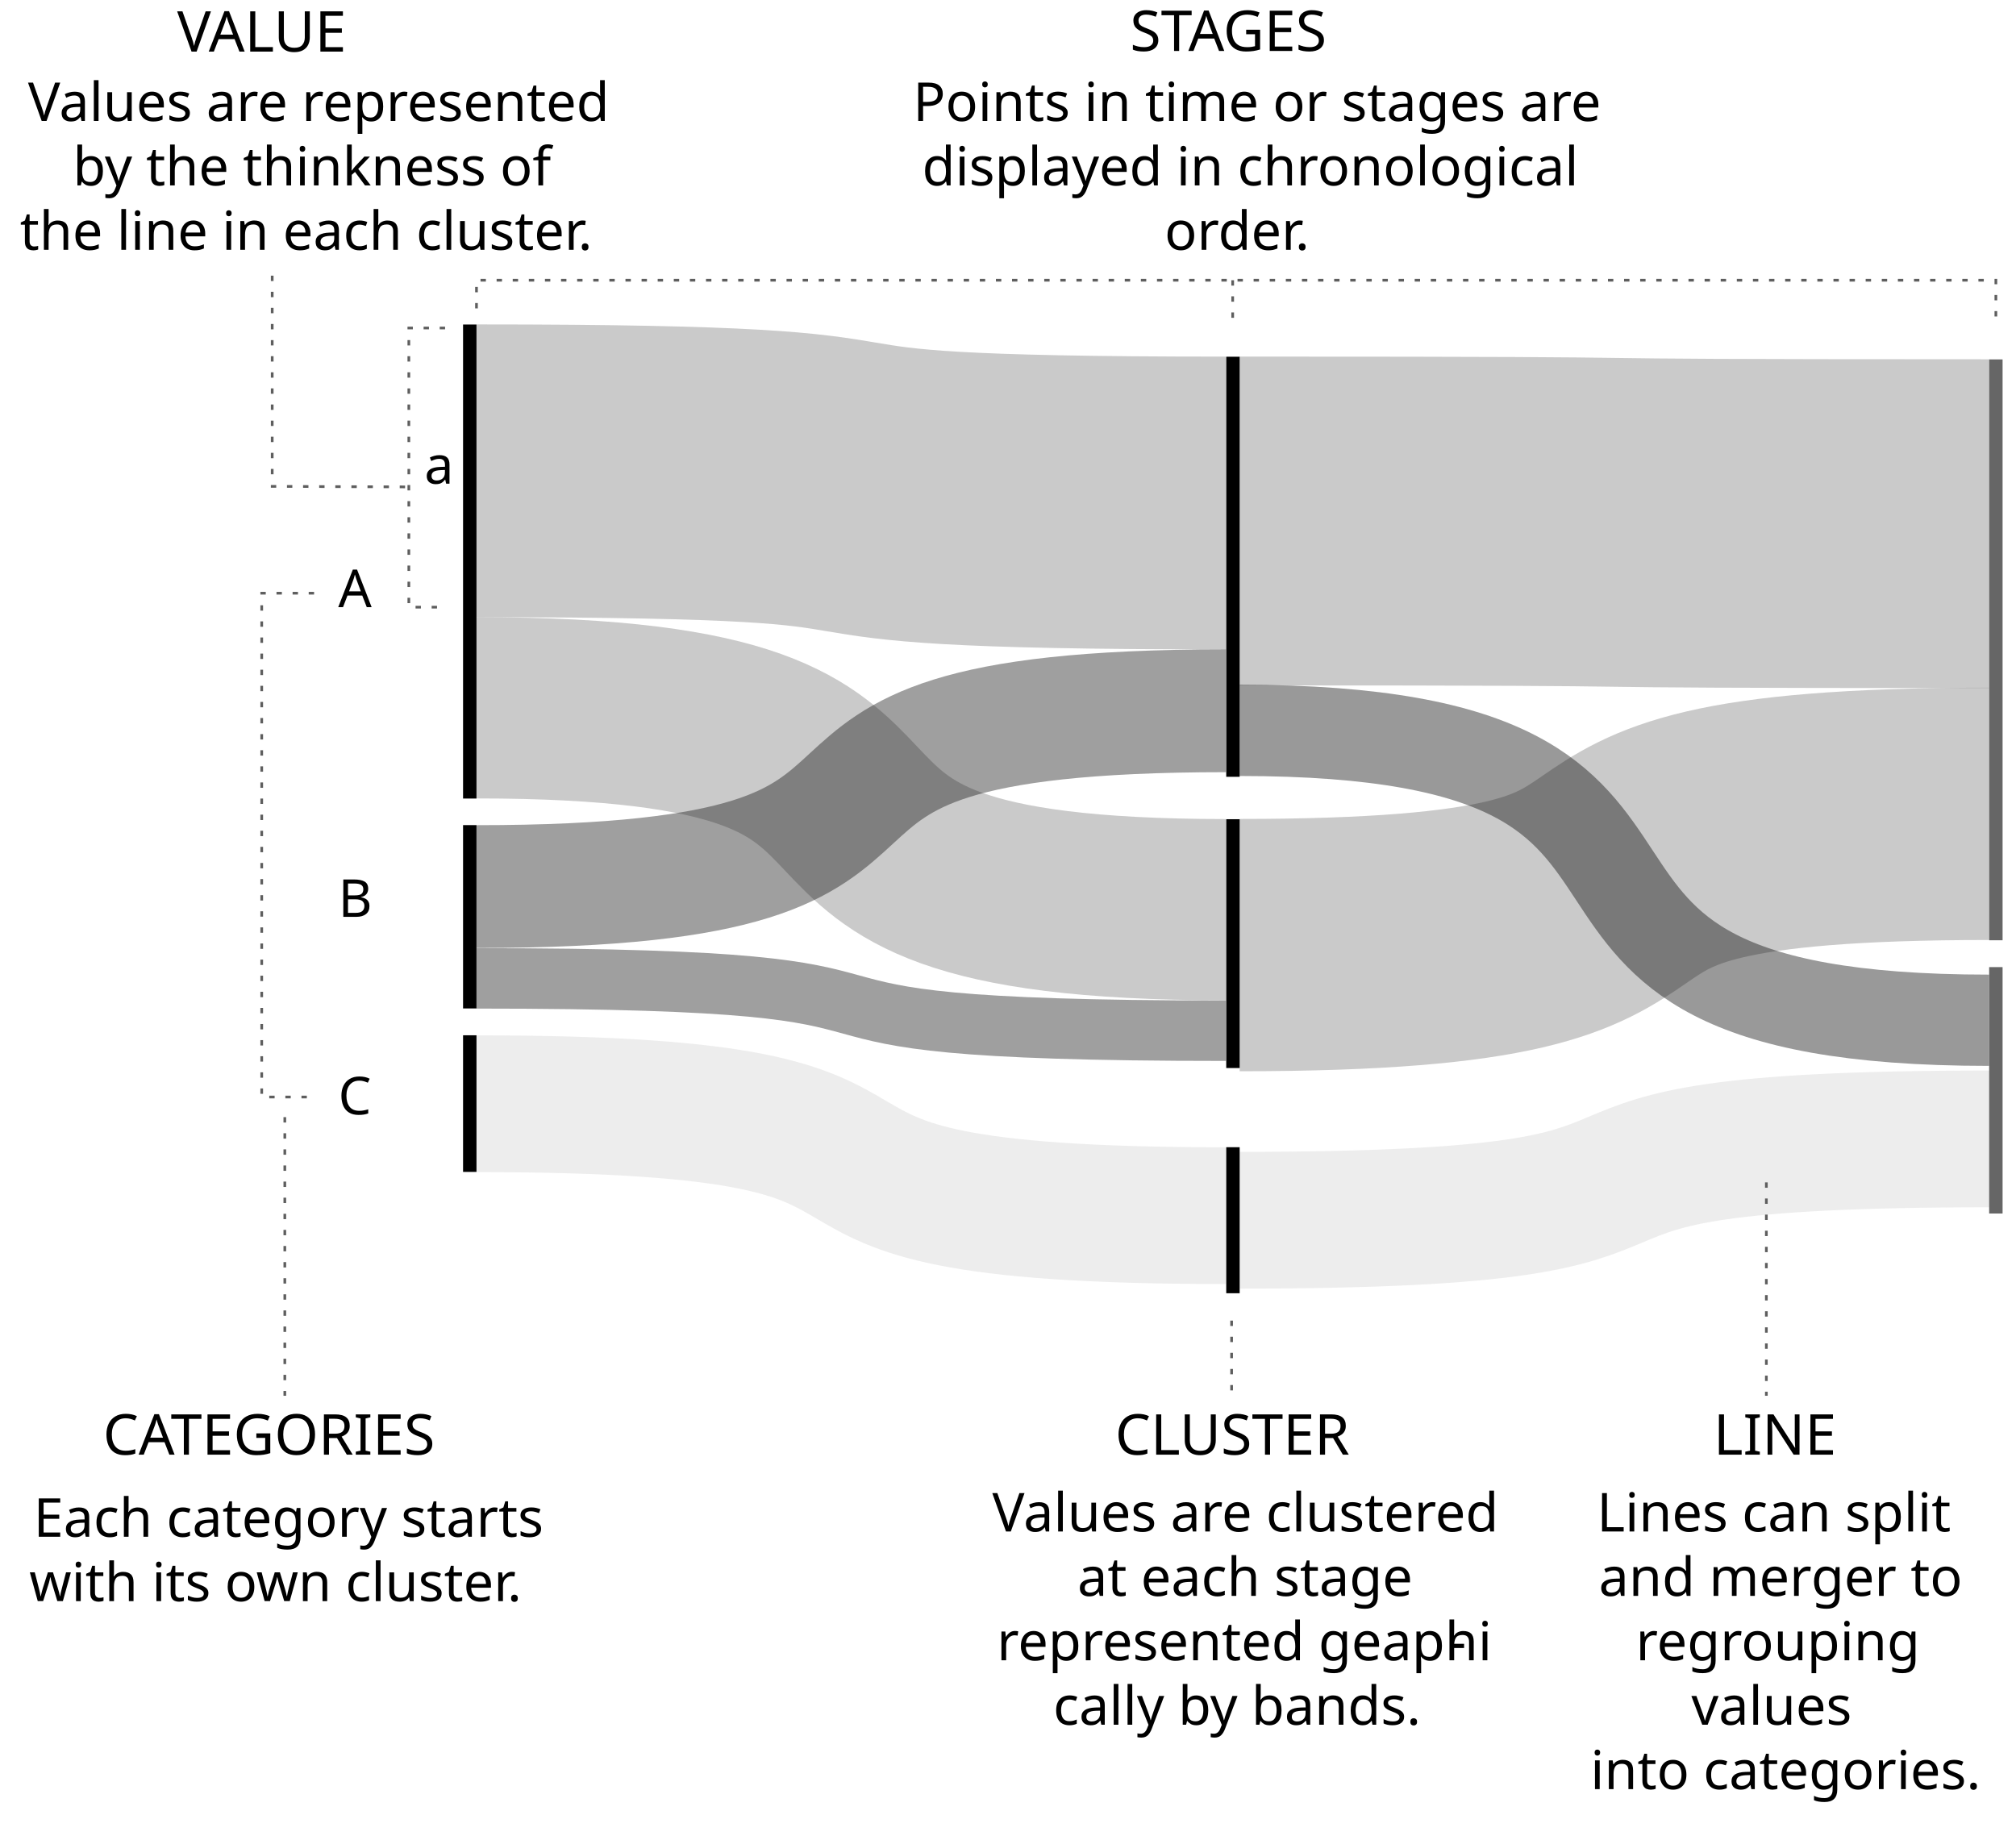
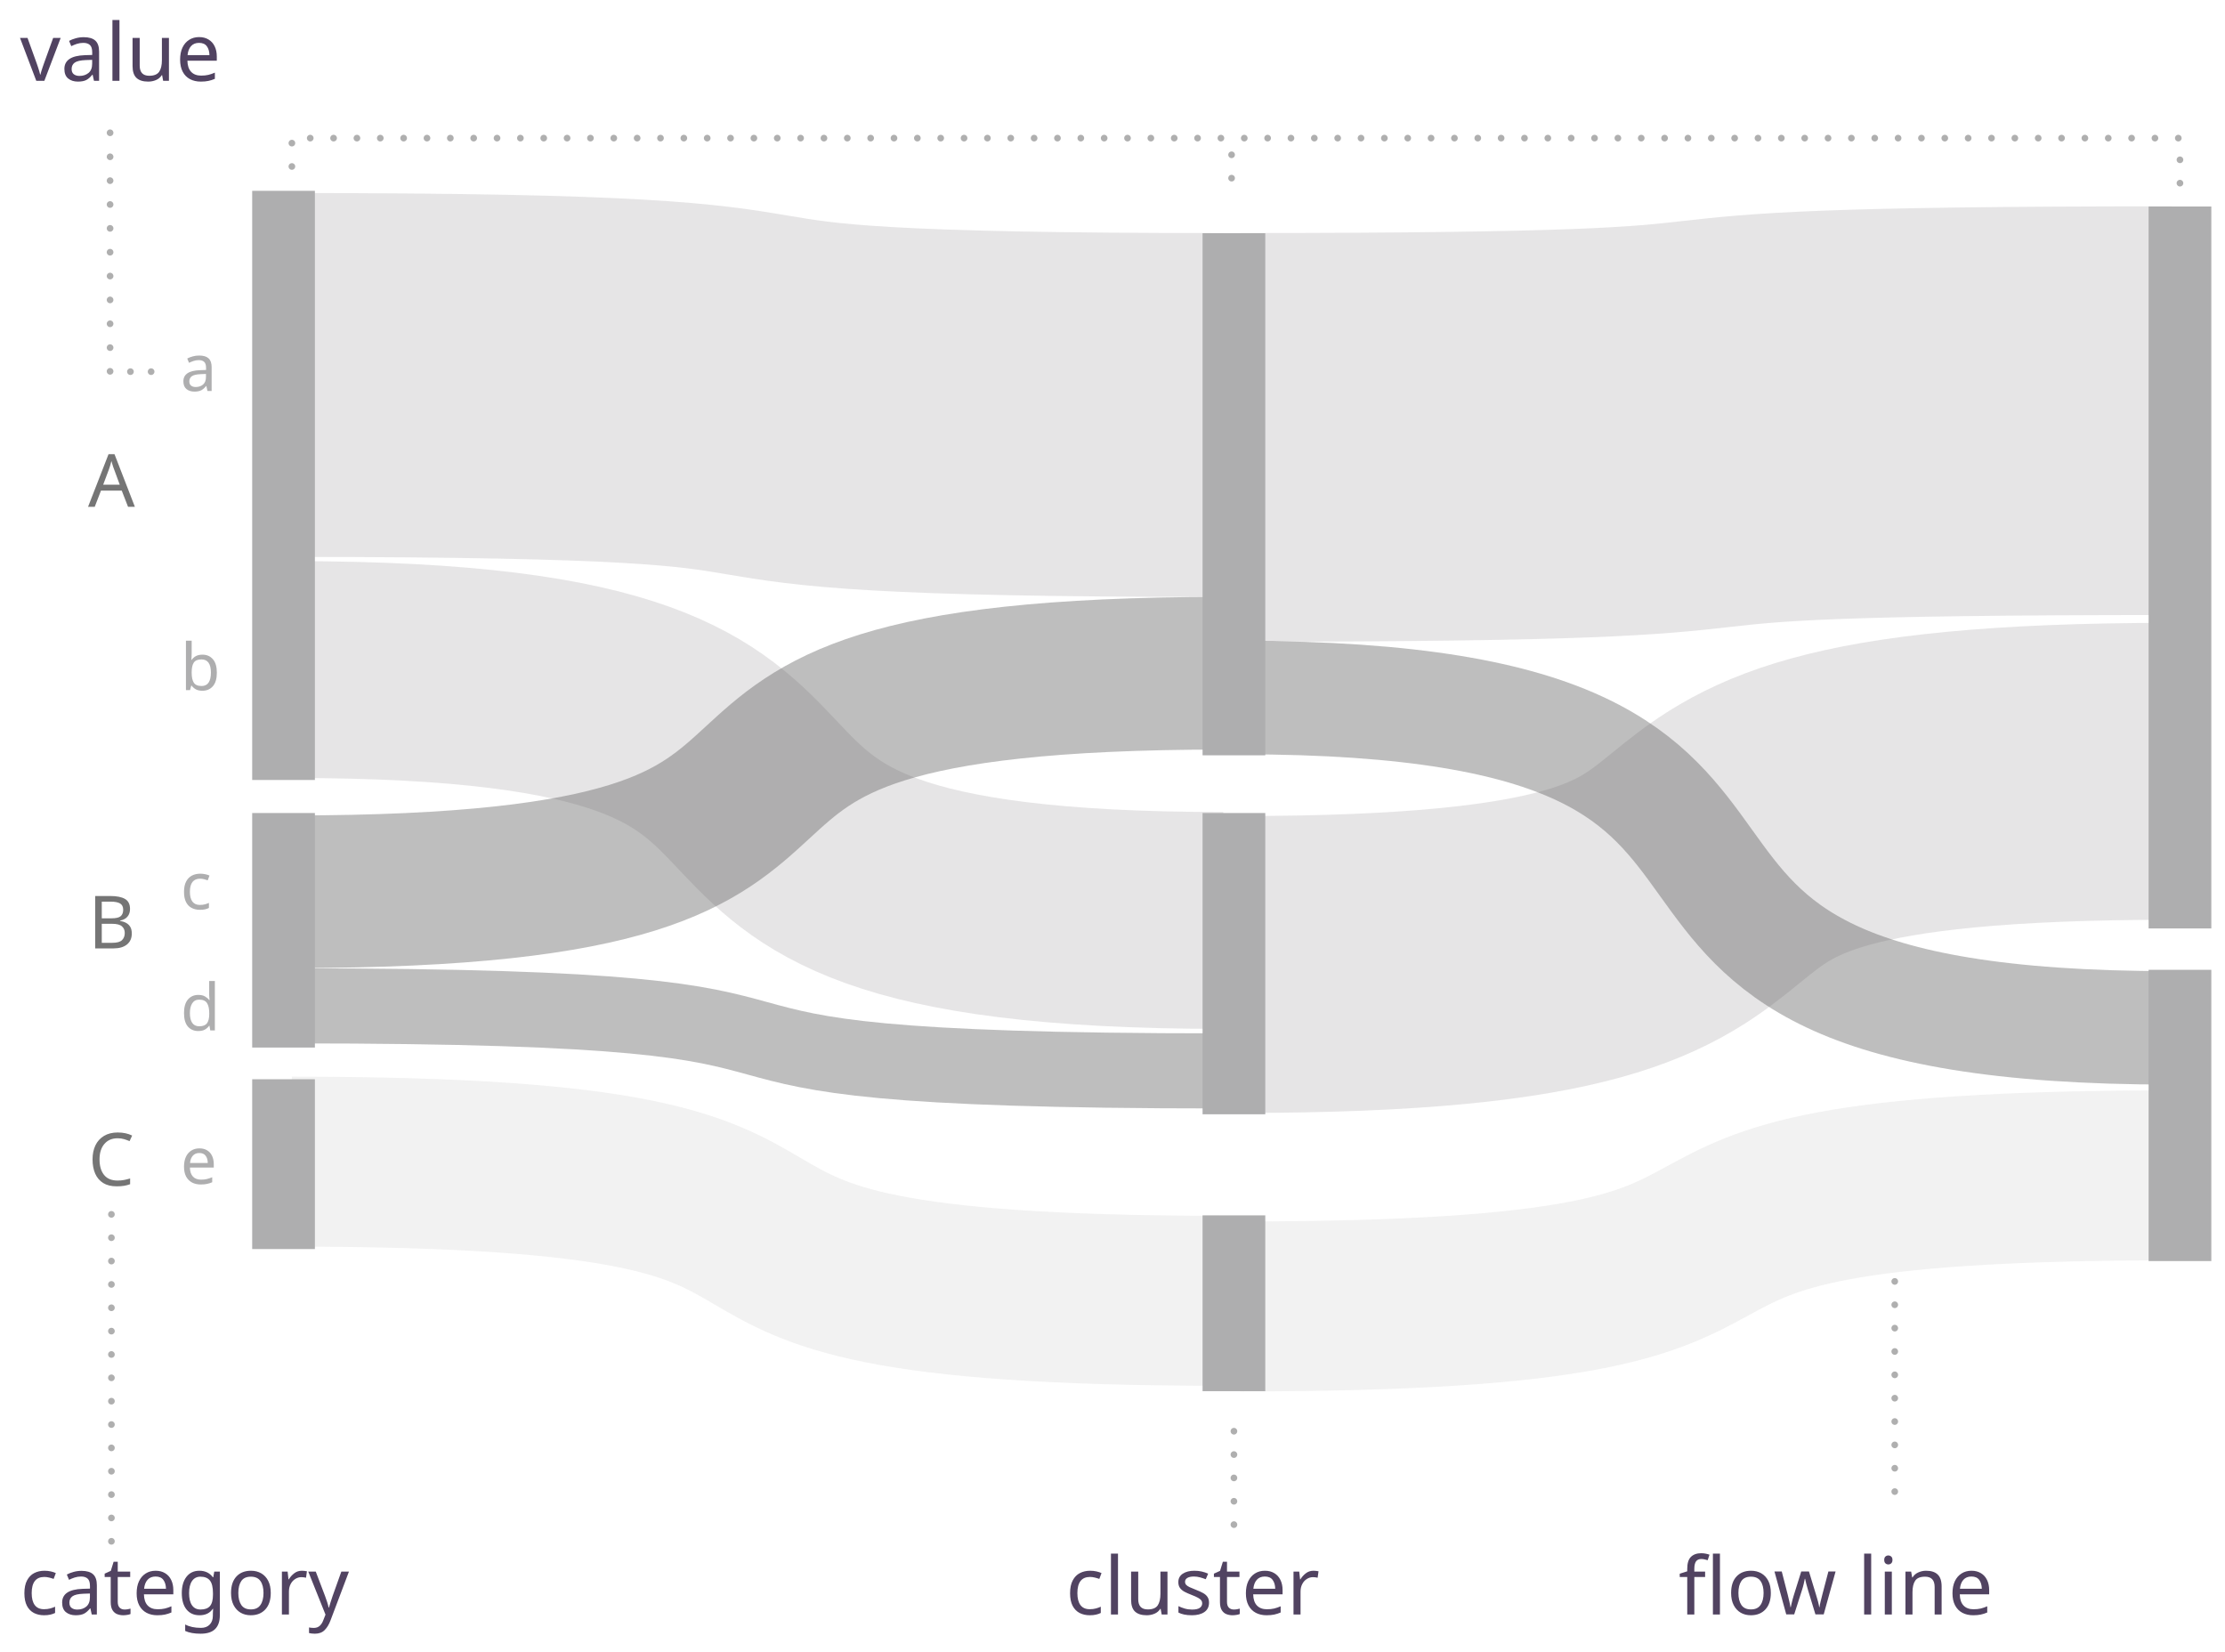
- <svg xmlns="http://www.w3.org/2000/svg" version="1.1" id="svg308" x="0px" y="0px" viewBox="0 0 751 684" style="enable-background:new 0 0 751 684;" xml:space="preserve">
+ <svg xmlns="http://www.w3.org/2000/svg" version="1.1" id="svg308" x="0px" y="0px" viewBox="0 0 667 495" style="enable-background:new 0 0 667 495;" xml:space="preserve">
  <style type="text/css">
- 	.st0{fill:none;stroke:#7C7C7C;stroke-width:122.5;stroke-opacity:0.4;}
- 	.st1{fill:none;stroke:#7C7C7C;stroke-width:109.071;stroke-opacity:0.4;}
- 	.st2{fill:none;stroke:#7C7C7C;stroke-width:94;stroke-opacity:0.4;}
- 	.st3{fill:none;stroke:#000000;stroke-width:34;stroke-opacity:0.4;}
- 	.st4{fill:none;stroke:#7C7C7C;stroke-width:67.52;stroke-opacity:0.4;}
- 	.st5{fill:none;stroke:#D3D3D3;stroke-width:50.949;stroke-opacity:0.4;}
- 	.st6{fill:none;stroke:#0F0F0F;stroke-width:45.755;stroke-opacity:0.4;}
- 	.st7{fill:none;stroke:#0F0F0F;stroke-width:22.507;stroke-opacity:0.4;}
- 	.st8{fill:#666666;}
- 	.st9{font-family:'RobotoMono-Bold';}
- 	.st10{font-size:21px;}
- 	.st11{font-family:'CharisSIL';}
- 	.st12{font-size:20px;}
- 	.st13{font-family:'RobotoMono-Regular';}
+ 	.st0{fill:none;stroke:#C0BFC1;stroke-width:122.5;stroke-opacity:0.4;}
+ 	.st1{fill:none;stroke:#C0BFC1;stroke-width:109.071;stroke-opacity:0.4;}
+ 	.st2{fill:none;stroke:#C0BFC1;stroke-width:89;stroke-opacity:0.4;}
+ 	.st3{fill:none;stroke:#5E5E5E;stroke-width:34;stroke-opacity:0.4;}
+ 	.st4{fill:none;stroke:#C0BFC1;stroke-width:65;stroke-opacity:0.4;}
+ 	.st5{fill:none;stroke:#E0E0E0;stroke-width:50.949;stroke-opacity:0.4;}
+ 	.st6{fill:none;stroke:#5E5E5E;stroke-width:45.755;stroke-opacity:0.4;}
+ 	.st7{fill:none;stroke:#5E5E5E;stroke-width:22.507;stroke-opacity:0.4;}
+ 	.st8{fill:#AEAEAF;}
+ 	.st9{fill:#514361;}
+ 	.st10{font-family:'RobotoMono-Regular';}
+ 	.st11{font-size:24px;}
+ 	.st12{fill:#757575;}
+ 	.st13{font-size:22px;}
	.st14{font-size:19.497px;}
- 	.st15{fill:none;stroke:#5E5E5E;stroke-miterlimit:10;stroke-dasharray:2,4;}
- 	.st16{fill:none;}
+ 	.st15{fill:none;stroke:#AFAFAF;stroke-width:2;stroke-linecap:round;stroke-miterlimit:10;stroke-dasharray:0,7;}
+ 	.st16{fill:none;stroke:#AFAFAF;stroke-width:2;stroke-linecap:round;stroke-miterlimit:10;}
+ 	.st17{fill:none;stroke:#AFAFAF;stroke-width:2;stroke-linecap:round;stroke-miterlimit:10;stroke-dasharray:0,7.15;}
+ 	.st18{fill:none;stroke:#AFAFAF;stroke-width:2;stroke-linecap:round;stroke-miterlimit:10;stroke-dasharray:0,6.15;}
+ 	.st19{fill:none;stroke:#5E5E5E;stroke-miterlimit:10;stroke-dasharray:2,4;}
</style>
-   <path id="path4" class="st0" d="  M461.8,194.1c208.1,0,71.1,1,279.2,1">
+   <path id="path4" class="st0" d="  M371.8,131.1c208.1,0,71.1-8,279.2-8">
</path>
-   <path id="path8" class="st1" d="M177.5,175.4c208.1,0,71.1,12,279.2,12">
+   <path id="path8" class="st1" d="M87.5,112.4c208.1,0,71.1,12,279.2,12">
</path>
-   <path id="path12" class="st2" d="M461.8,352.1c208.1,0,71.1-48.9,279.2-48.9">
+   <path id="path12" class="st2" d="M371.8,289.1c208.1,0,71.1-57.9,279.2-57.9">
</path>
-   <path id="path16" class="st3" d="M461.8,272.1c208.1,0,71.1,108,279.2,108">
+   <path id="path16" class="st3" d="M371.8,209.1c208.1,0,71.1,99,279.2,99">
</path>
-   <path id="path20" class="st4" d="M177.5,263.7c208.1,0,71.1,75.2,279.2,75.2">
+   <path id="path20" class="st4" d="M87.5,200.7c208.1,0,71.1,75.2,279.2,75.2">
</path>
-   <path id="path24" class="st5" d="M461.8,454.6c208.1,0,72.1-30.3,280.2-30.3">
+   <path id="path24" class="st5" d="M371.8,391.6c208.1,0,72.1-39.3,280.2-39.3">
</path>
-   <path id="path28" class="st5" d="M177.5,411.2c208.1,0,71.1,41.7,279.2,41.7">
+   <path id="path28" class="st5" d="M87.5,348.2c208.1,0,71.1,41.7,279.2,41.7">
</path>
-   <path id="path32" class="st6" d="M177.5,330.3c208.1,0,71.1-65.5,279.2-65.5">
+   <path id="path32" class="st6" d="M87.5,267.3c208.1,0,71.1-65.5,279.2-65.5">
</path>
-   <path id="path36" class="st7" d="M177.5,364.5c208.1,0,71.1,19.5,279.2,19.5">
+   <path id="path36" class="st7" d="M87.5,301.5c208.1,0,71.1,19.5,279.2,19.5">
</path>
-   <rect id="rect154" x="741" y="360.3" class="st8" width="5" height="91.8">
+   <rect id="rect154" x="644.1" y="290.7" class="st8" width="18.8" height="87.3">
</rect>
-   <rect id="rect162" x="741" y="133.9" class="st8" width="5" height="216.4">
+   <rect id="rect162" x="644.1" y="61.9" class="st8" width="18.8" height="216.4">
</rect>
-   <rect id="rect170" x="456.8" y="427.4" width="5" height="54.4">
+   <rect id="rect170" x="360.5" y="364.3" class="st8" width="18.8" height="52.7">
</rect>
-   <rect id="rect178" x="456.8" y="305.2" width="5" height="92.7">
+   <rect id="rect178" x="360.5" y="243.7" class="st8" width="18.8" height="90.3">
</rect>
-   <rect id="rect186" x="456.8" y="132.9" width="5" height="156.5">
+   <rect id="rect186" x="360.5" y="69.9" class="st8" width="18.8" height="156.5">
</rect>
-   <rect id="rect194" x="172.5" y="385.7" width="5" height="50.9">
+   <rect id="rect194" x="75.6" y="323.5" class="st8" width="18.8" height="50.9">
</rect>
-   <rect id="rect234" x="172.5" y="120.9" width="5" height="176.6">
+   <rect id="rect234" x="75.6" y="57.2" class="st8" width="18.8" height="176.6">
</rect>
-   <rect id="rect242" x="172.5" y="307.4" width="5" height="68.3">
+   <rect id="rect242" x="75.6" y="243.7" class="st8" width="18.8" height="70.3">
</rect>
-   <text transform="matrix(1 0 0 1 415.3934 541.9329)" class="st9 st10">CLUSTER</text>
-   <text transform="matrix(1 0 0 1 638.308 541.9329)" class="st9 st10">LINE</text>
-   <text transform="matrix(1 0 0 1 38.3735 541.9326)" class="st9 st10">CATEGORIES</text>
-   <text transform="matrix(1 0 0 1 65.9944 19.2252)" class="st9 st10">VALUE</text>
-   <text transform="matrix(1 0 0 1 12.5068 572.519)">
-     <tspan x="0" y="0" class="st11 st12">Each category starts</tspan>
-     <tspan x="-1.6" y="24" class="st11 st12">with its own cluster.</tspan>
-   </text>
-   <text transform="matrix(1 0 0 1 126.0005 226.1934)" class="st13 st14">A</text>
-   <text transform="matrix(1 0 0 1 158.0834 180.1934)" class="st13 st14">a</text>
-   <text transform="matrix(1 0 0 1 126.0005 341.5749)" class="st13 st14">B</text>
-   <text transform="matrix(1 0 0 1 126.0005 415.1801)" class="st13 st14">C</text>
-   <text transform="matrix(1 0 0 1 420.944 18.9912)" class="st9 st10">STAGES</text>
-   <polyline class="st15" points="117,221 97.5,221 97.5,408.7 117,408.7 " />
-   <polyline class="st15" points="743.5,117.9 743.5,104.4 177.5,104.4 177.5,117.9 " />
-   <polyline class="st15" points="165.8,122.2 152.3,122.2 152.3,226.2 165.8,226.2 " />
-   <line class="st15" x1="459.2" y1="104.4" x2="459.2" y2="122.2" />
-   <line class="st15" x1="458.8" y1="492" x2="458.8" y2="520" />
-   <line class="st15" x1="106.1" y1="416.2" x2="106.1" y2="520" />
-   <polyline class="st15" points="101.4,102.7 101.4,181.2 152.3,181.4 " />
-   <line class="st15" x1="658" y1="440.5" x2="658" y2="520" />
-   <rect x="579.4" y="555.8" class="st16" width="157.1" height="116.8" />
-   <text transform="matrix(1 0 0 1 594.8652 570.5498)">
-     <tspan x="0" y="0" class="st11 st12">Lines can split </tspan>
-     <tspan x="0.7" y="24" class="st11 st12">and merger to </tspan>
-     <tspan x="14.5" y="48" class="st11 st12">regrouping </tspan>
-     <tspan x="35.2" y="72" class="st11 st12">values</tspan>
-     <tspan x="-7.6" y="96" class="st11 st12"> into categories. </tspan>
-   </text>
-   <rect x="369.5" y="555.8" class="st16" width="178.5" height="100.8" />
-   <text transform="matrix(1 0 0 1 369.6536 570.5498)">
-     <tspan x="0" y="0" class="st11 st12">Values are clustered </tspan>
-     <tspan x="31.7" y="24" class="st11 st12">at each stage</tspan>
-     <tspan x="1.7" y="48" class="st11 st12">represented geaphi</tspan>
-     <tspan x="170.1" y="48" class="st11 st12">-</tspan>
-     <tspan x="22.7" y="72" class="st11 st12">cally by bands.</tspan>
-   </text>
-   <rect x="6.4" y="30.3" class="st16" width="209.6" height="136.9" />
-   <text transform="matrix(1 0 0 1 10.4348 45.0644)">
-     <tspan x="0" y="0" class="st11 st12">Values are represented </tspan>
-     <tspan x="16.7" y="24" class="st11 st12">by the thinkness of </tspan>
-     <tspan x="-3" y="48" class="st11 st12">the line in each cluster.</tspan>
-   </text>
-   <rect x="338.9" y="30.3" class="st16" width="243.1" height="136.9" />
-   <text transform="matrix(1 0 0 1 340.1295 45.0644)">
-     <tspan x="0" y="0" class="st11 st12">Points in time or stages are</tspan>
-     <tspan x="3.4" y="24" class="st11 st12">displayed in chronological </tspan>
-     <tspan x="93.7" y="48" class="st11 st12">order.</tspan>
-   </text>
+   <g>
+     <text transform="matrix(1 0 0 1 319.4717 483.932)" class="st9 st10 st11">cluster</text>
+   </g>
+   <g>
+     <text transform="matrix(1 0 0 1 503.184 483.9316)" class="st9 st10 st11">flow line</text>
+   </g>
+   <g>
+     <text transform="matrix(1 0 0 1 5.9999 483.9319)" class="st9 st10 st11">category</text>
+   </g>
+   <g>
+     <text transform="matrix(1 0 0 1 5.9998 24.2251)" class="st9 st10 st11">value</text>
+   </g>
+   <text transform="matrix(1 0 0 1 26.3994 151.9113)" class="st12 st10 st13">A</text>
+   <text transform="matrix(1 0 0 1 54.0834 117.1934)" class="st8 st10 st14">a</text>
+   <text transform="matrix(1 0 0 1 54.0833 206.8601)" class="st8 st10 st14">b</text>
+   <text transform="matrix(1 0 0 1 54.0833 272.5267)" class="st8 st10 st14">c</text>
+   <text transform="matrix(1 0 0 1 54.0833 308.86)" class="st8 st10 st14">d</text>
+   <text transform="matrix(1 0 0 1 54.0833 354.86)" class="st8 st10 st14">e</text>
+   <text transform="matrix(1 0 0 1 26.3994 284.277)" class="st12 st10 st13">B</text>
+   <text transform="matrix(1 0 0 1 26.3994 355.3799)" class="st12 st10 st13">C</text>
+   <polyline class="st15" points="653.5,54.9 653.5,41.4 87.5,41.4 87.5,54.9 " />
+   <line class="st15" x1="369.2" y1="46.4" x2="369.2" y2="59.2" />
+   <line class="st15" x1="369.9" y1="429" x2="369.9" y2="457" />
+   <line class="st15" x1="33.4" y1="364" x2="33.4" y2="462" />
+   <g>
+     <g>
+       <line class="st16" x1="33" y1="39.8" x2="33" y2="39.8" />
+       <line class="st17" x1="33" y1="47" x2="33" y2="107.7" />
+       <line class="st16" x1="33" y1="111.3" x2="33" y2="111.3" />
+       <line class="st18" x1="39.1" y1="111.4" x2="42.2" y2="111.4" />
+       <line class="st16" x1="45.3" y1="111.4" x2="45.3" y2="111.4" />
+     </g>
+   </g>
+   <path class="st19" d="M568,457" />
+   <path class="st19" d="M568,377.5" />
+   <line class="st15" x1="568" y1="447.1" x2="568" y2="378.8" />
</svg>
